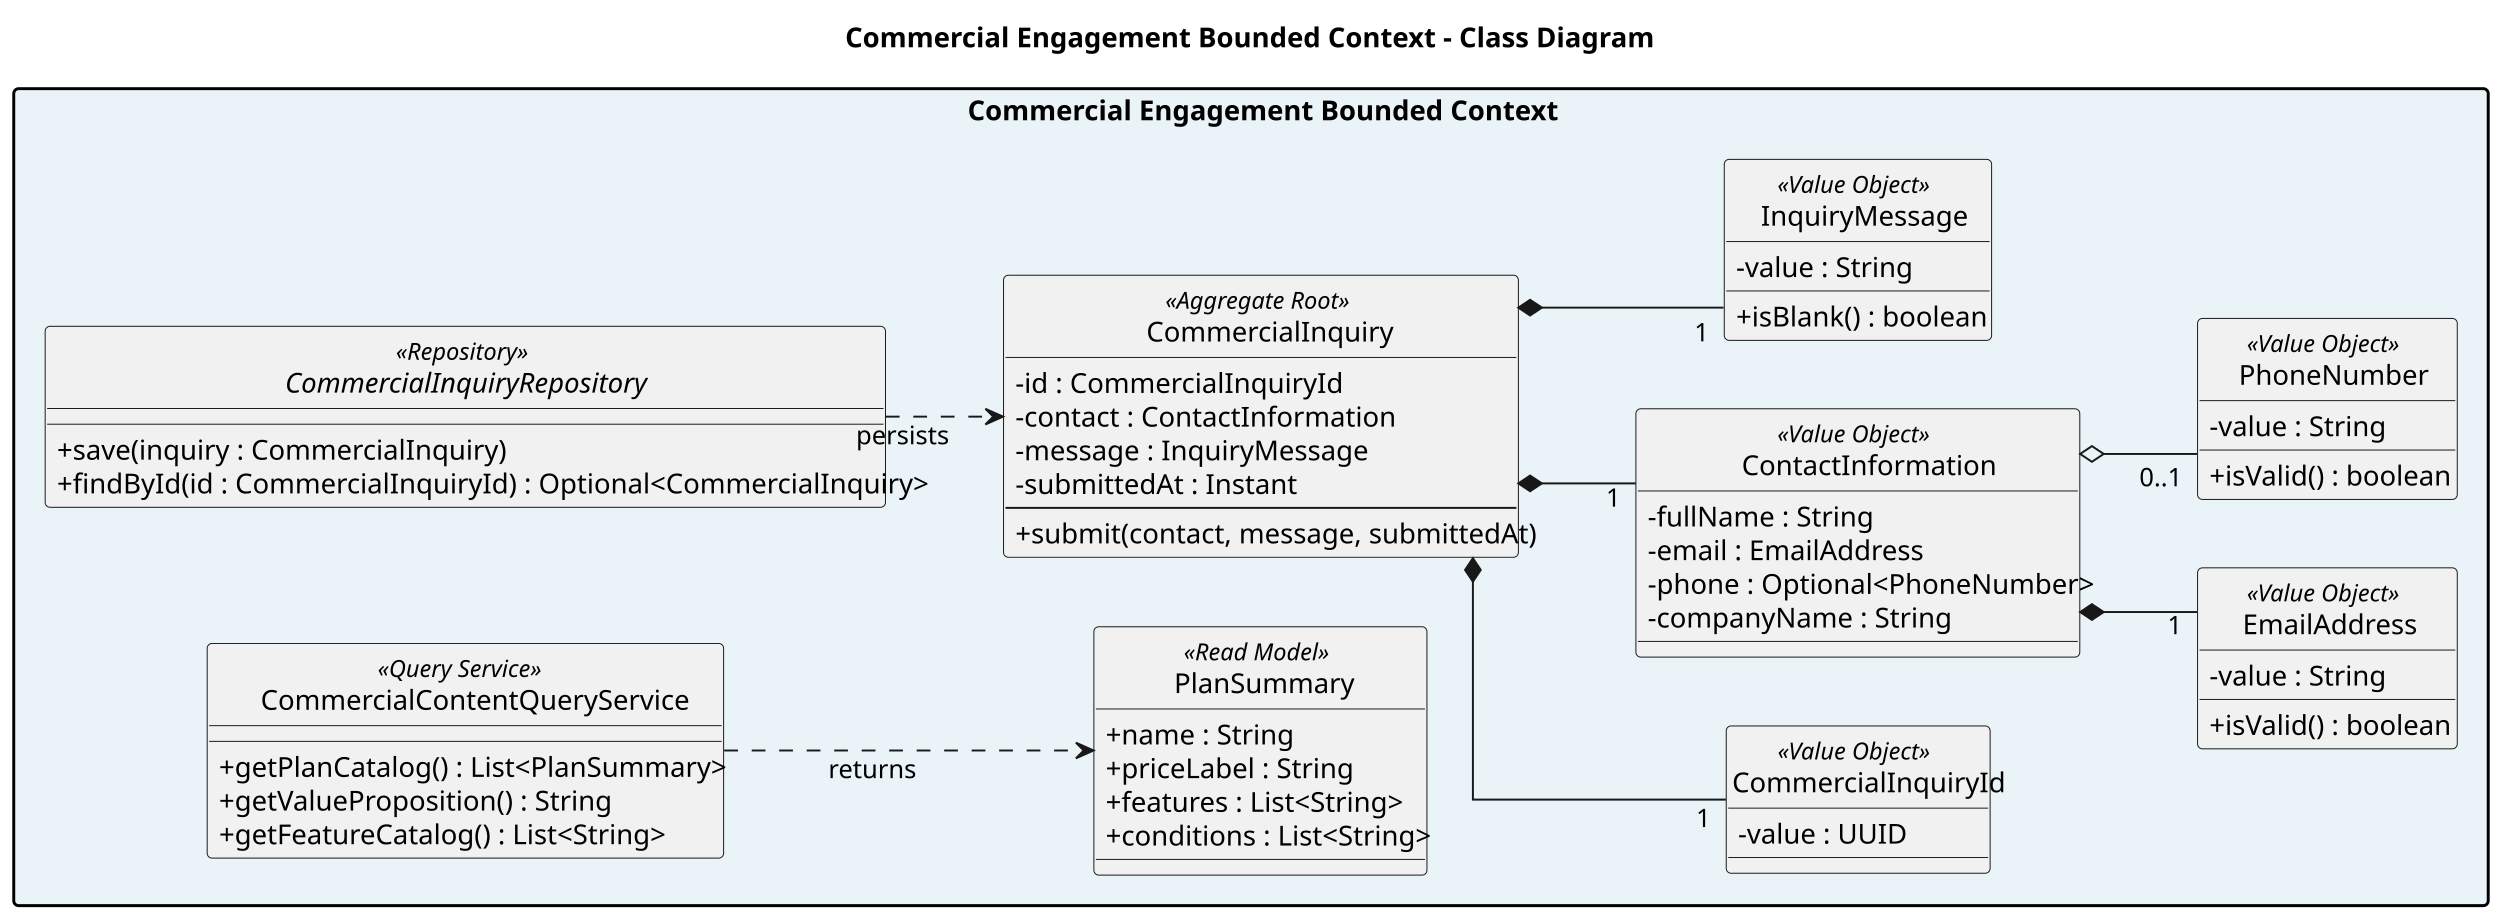
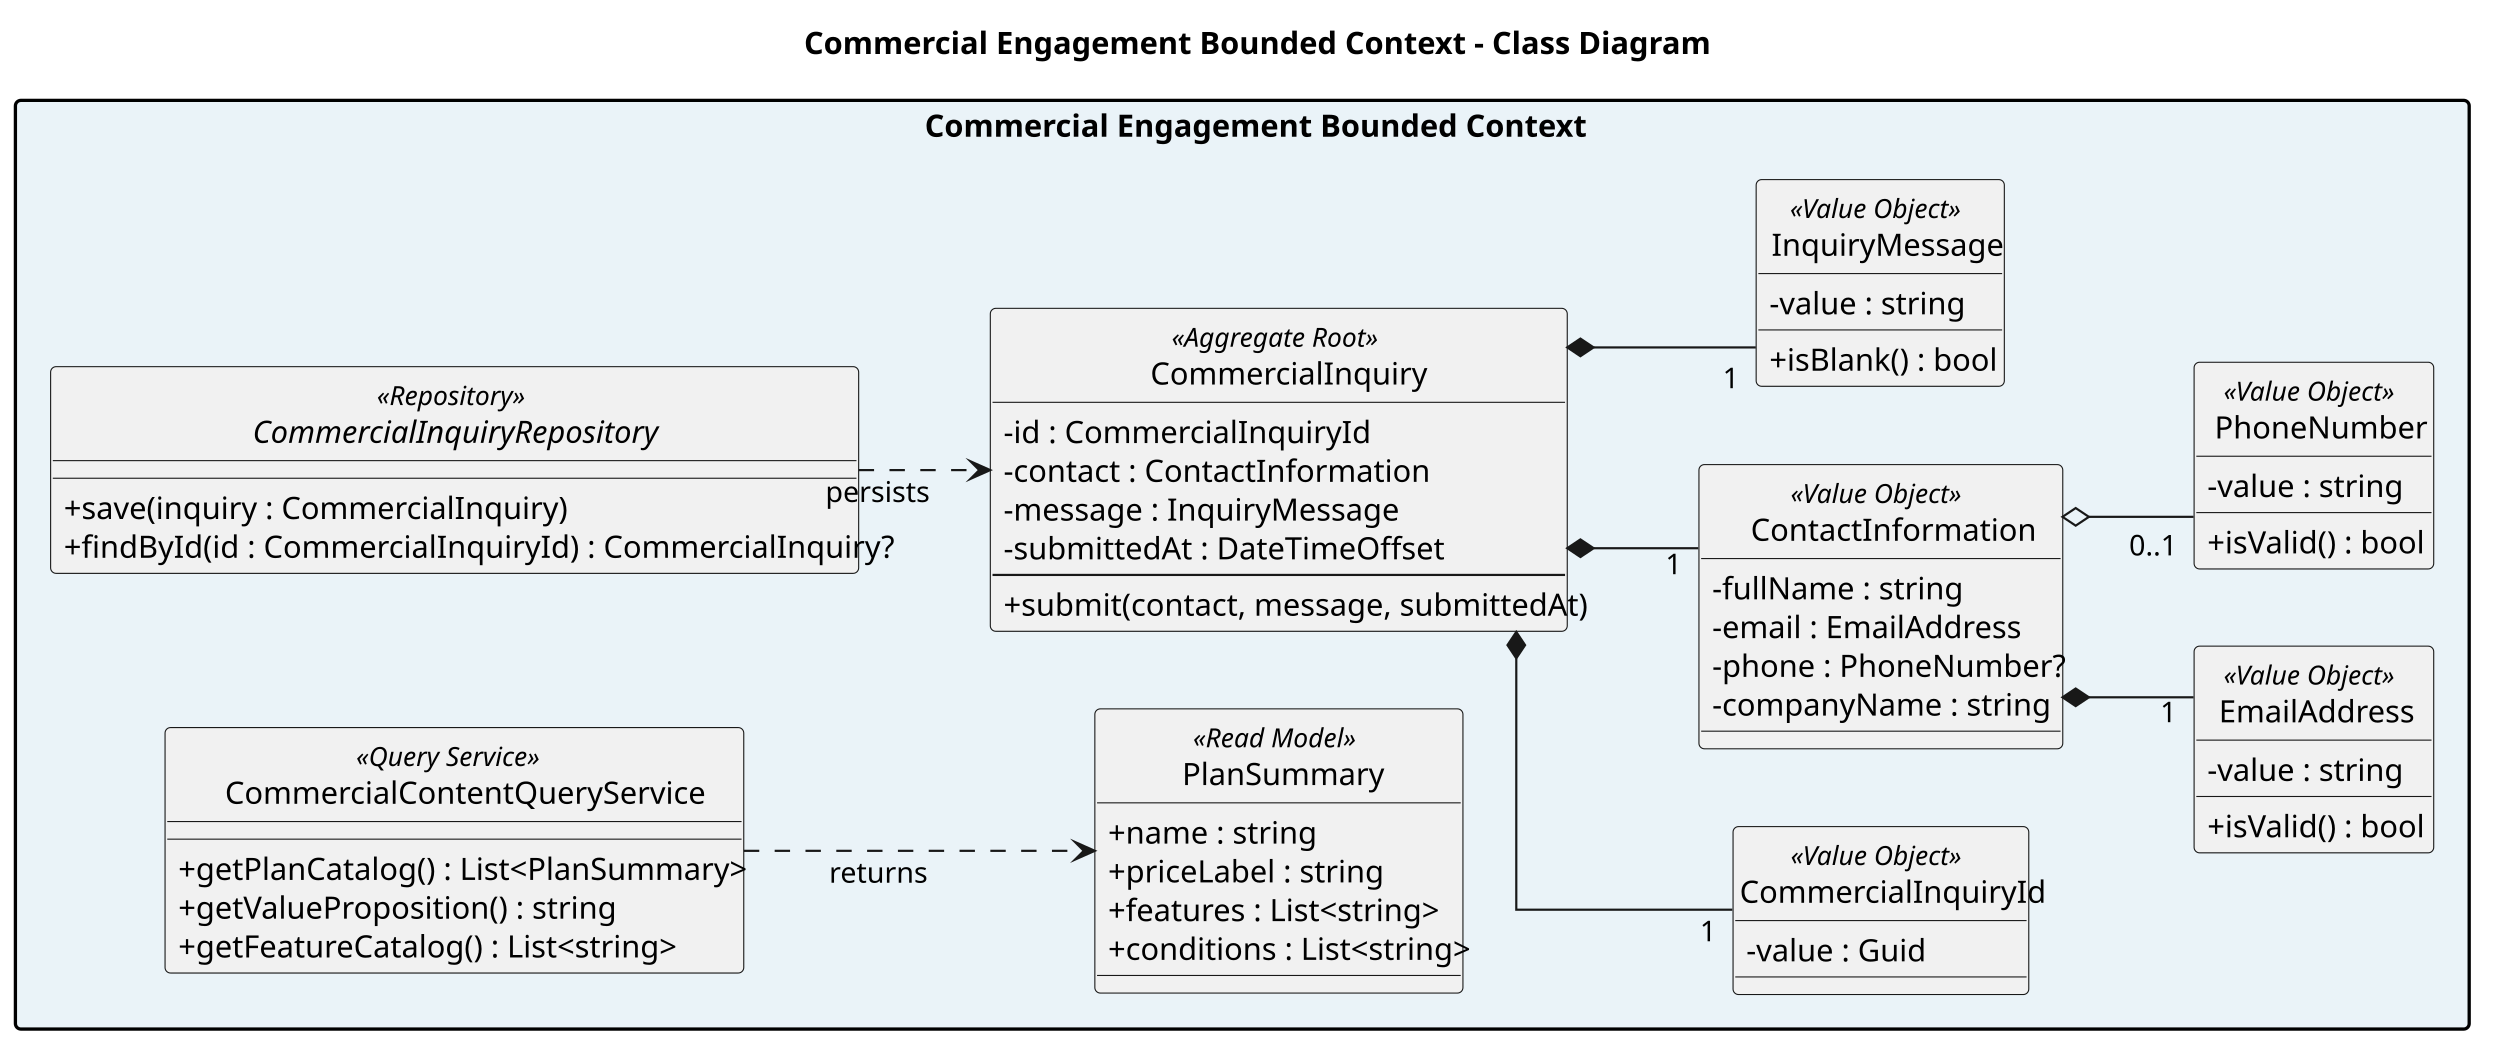
- <svg xmlns="http://www.w3.org/2000/svg" contentStyleType="text/css" data-diagram-type="CLASS" height="467px" preserveAspectRatio="none" style="width:1273px;height:467px;background:#FFFFFF;" version="1.1" viewBox="0 0 1273 467" width="1273px" zoomAndPan="magnify">
+ <svg xmlns="http://www.w3.org/2000/svg" version="1.1" data-diagram-type="CLASS" style="width:1136px;height:481px;background:#FFFFFF;" width="1136px" height="481px" viewBox="0 0 1136 481" zoomAndPan="magnify" preserveAspectRatio="none" contentStyleType="text/css">
  <defs />
-   <g>
+   <g font-family="sans-serif" lengthAdjust="spacing">
    <g class="title" data-source-line="1">
-       <text fill="#000000" font-family="sans-serif" font-size="14" font-weight="bold" lengthAdjust="spacing" textLength="398.303" x="430.349" y="24.075">Commercial Engagement Bounded Context - Class Diagram</text>
+       <text x="365.349" y="24.533" fill="#000" font-size="14" textLength="398.303" font-weight="700">Commercial Engagement Bounded Context - Class Diagram</text>
    </g>
-     <g class="cluster" data-qualified-name="Commercial Engagement Bounded Context" data-source-line="9" id="ent0002">
-       <rect fill="#EAF3F8" height="416" rx="2.5" ry="2.5" style="stroke:#000000;stroke-width:1.5;" width="1260" x="7" y="45.151" />
-       <text fill="#000000" font-family="sans-serif" font-size="14" font-weight="bold" lengthAdjust="spacing" textLength="288.593" x="492.704" y="61.227">Commercial Engagement Bounded Context</text>
+     <g class="cluster" data-qualified-name="Commercial Engagement Bounded Context" id="ent0001" data-source-line="9">
+       <rect x="7" y="45.609" width="1115" height="422" fill="#EAF3F8" style="stroke:#000;stroke-width:1.5;" rx="2.5" ry="2.5" />
+       <text x="420.204" y="62.143" fill="#000" font-size="14" textLength="288.593" font-weight="700">Commercial Engagement Bounded Context</text>
    </g>
-     <g class="entity" data-qualified-name="Commercial Engagement Bounded Context.CommercialInquiry" data-source-line="10" id="ent0003">
-       <rect fill="#F1F1F1" height="143.609" rx="2.5" ry="2.5" style="stroke:#181818;stroke-width:0.5;" width="262.161" x="511" y="140.151" />
-       <text fill="#000000" font-family="sans-serif" font-size="12" font-style="italic" lengthAdjust="spacing" textLength="97.406" x="593.377" y="157.216">«Aggregate Root»</text>
-       <text fill="#000000" font-family="sans-serif" font-size="14" lengthAdjust="spacing" textLength="116.696" x="583.732" y="173.928">CommercialInquiry</text>
-       <line style="stroke:#181818;stroke-width:0.5;" x1="512" x2="772.161" y1="182.004" y2="182.004" />
-       <text fill="#000000" font-family="sans-serif" font-size="14" lengthAdjust="spacing" textLength="155.6" x="517" y="200.079">-id : CommercialInquiryId</text>
-       <text fill="#000000" font-family="sans-serif" font-size="14" lengthAdjust="spacing" textLength="179.751" x="517" y="217.231">-contact : ContactInformation</text>
-       <text fill="#000000" font-family="sans-serif" font-size="14" lengthAdjust="spacing" textLength="171.965" x="517" y="234.382">-message : InquiryMessage</text>
-       <text fill="#000000" font-family="sans-serif" font-size="14" lengthAdjust="spacing" textLength="132.282" x="517" y="251.533">-submittedAt : Instant</text>
-       <line style="stroke:#181818;stroke-width:1;" x1="512" x2="772.161" y1="258.609" y2="258.609" />
-       <text fill="#000000" font-family="sans-serif" font-size="14" lengthAdjust="spacing" textLength="250.161" x="517" y="276.685">+submit(contact, message, submittedAt)</text>
+     <g class="entity" data-qualified-name="Commercial Engagement Bounded Context.CommercialInquiry" id="ent0002" data-source-line="10">
+       <rect x="450" y="140.109" width="262.161" height="146.75" fill="#F1F1F1" style="stroke:#181818;stroke-width:0.5;" rx="2.5" ry="2.5" />
+       <text x="532.377" y="157.566" fill="#000" font-size="12" textLength="97.406" font-style="italic">«Aggregate Root»</text>
+       <text x="522.732" y="174.736" fill="#000" font-size="14" textLength="116.696">CommercialInquiry</text>
+       <line x1="451" y1="182.813" x2="711.161" y2="182.813" style="stroke:#181818;stroke-width:0.5;" />
+       <text x="456" y="201.346" fill="#000" font-size="14" textLength="155.6">-id : CommercialInquiryId</text>
+       <text x="456" y="218.955" fill="#000" font-size="14" textLength="179.751">-contact : ContactInformation</text>
+       <text x="456" y="236.564" fill="#000" font-size="14" textLength="171.965">-message : InquiryMessage</text>
+       <text x="456" y="254.174" fill="#000" font-size="14" textLength="188.282">-submittedAt : DateTimeOffset</text>
+       <line x1="451" y1="261.25" x2="711.161" y2="261.25" style="stroke:#181818;stroke-width:1;" />
+       <text x="456" y="279.783" fill="#000" font-size="14" textLength="250.161">+submit(contact, message, submittedAt)</text>
    </g>
-     <g class="entity" data-qualified-name="Commercial Engagement Bounded Context.CommercialInquiryId" data-source-line="19" id="ent0004">
-       <rect fill="#F1F1F1" height="75.004" rx="2.5" ry="2.5" style="stroke:#181818;stroke-width:0.5;" width="134.372" x="879" y="369.651" />
-       <text fill="#000000" font-family="sans-serif" font-size="12" font-style="italic" lengthAdjust="spacing" textLength="82.055" x="905.159" y="386.716">«Value Object»</text>
-       <text fill="#000000" font-family="sans-serif" font-size="14" lengthAdjust="spacing" textLength="128.372" x="882" y="403.428">CommercialInquiryId</text>
-       <line style="stroke:#181818;stroke-width:0.5;" x1="880" x2="1012.372" y1="411.504" y2="411.504" />
-       <text fill="#000000" font-family="sans-serif" font-size="14" lengthAdjust="spacing" textLength="84.02" x="885" y="429.579">-value : UUID</text>
-       <line style="stroke:#181818;stroke-width:0.5;" x1="880" x2="1012.372" y1="436.655" y2="436.655" />
+     <g class="entity" data-qualified-name="Commercial Engagement Bounded Context.CommercialInquiryId" id="ent0003" data-source-line="19">
+       <rect x="787.5" y="375.609" width="134.372" height="76.313" fill="#F1F1F1" style="stroke:#181818;stroke-width:0.5;" rx="2.5" ry="2.5" />
+       <text x="813.659" y="393.066" fill="#000" font-size="12" textLength="82.055" font-style="italic">«Value Object»</text>
+       <text x="790.5" y="410.236" fill="#000" font-size="14" textLength="128.372">CommercialInquiryId</text>
+       <line x1="788.5" y1="418.313" x2="920.872" y2="418.313" style="stroke:#181818;stroke-width:0.5;" />
+       <text x="793.5" y="436.846" fill="#000" font-size="14" textLength="79.372">-value : Guid</text>
+       <line x1="788.5" y1="443.922" x2="920.872" y2="443.922" style="stroke:#181818;stroke-width:0.5;" />
    </g>
-     <g class="entity" data-qualified-name="Commercial Engagement Bounded Context.ContactInformation" data-source-line="23" id="ent0005">
-       <rect fill="#F1F1F1" height="126.458" rx="2.5" ry="2.5" style="stroke:#181818;stroke-width:0.5;" width="226.033" x="833" y="208.151" />
-       <text fill="#000000" font-family="sans-serif" font-size="12" font-style="italic" lengthAdjust="spacing" textLength="82.055" x="904.989" y="225.216">«Value Object»</text>
-       <text fill="#000000" font-family="sans-serif" font-size="14" lengthAdjust="spacing" textLength="118.282" x="886.875" y="241.928">ContactInformation</text>
-       <line style="stroke:#181818;stroke-width:0.5;" x1="834" x2="1058.033" y1="250.004" y2="250.004" />
-       <text fill="#000000" font-family="sans-serif" font-size="14" lengthAdjust="spacing" textLength="108.144" x="839" y="268.079">-fullName : String</text>
-       <text fill="#000000" font-family="sans-serif" font-size="14" lengthAdjust="spacing" textLength="136.151" x="839" y="285.231">-email : EmailAddress</text>
-       <text fill="#000000" font-family="sans-serif" font-size="14" lengthAdjust="spacing" textLength="214.033" x="839" y="302.382">-phone : Optional&lt;PhoneNumber&gt;</text>
-       <text fill="#000000" font-family="sans-serif" font-size="14" lengthAdjust="spacing" textLength="147.055" x="839" y="319.533">-companyName : String</text>
-       <line style="stroke:#181818;stroke-width:0.5;" x1="834" x2="1058.033" y1="326.609" y2="326.609" />
+     <g class="entity" data-qualified-name="Commercial Engagement Bounded Context.ContactInformation" id="ent0004" data-source-line="23">
+       <rect x="772" y="211.109" width="165.323" height="129.141" fill="#F1F1F1" style="stroke:#181818;stroke-width:0.5;" rx="2.5" ry="2.5" />
+       <text x="813.634" y="228.566" fill="#000" font-size="12" textLength="82.055" font-style="italic">«Value Object»</text>
+       <text x="795.521" y="245.736" fill="#000" font-size="14" textLength="118.282">ContactInformation</text>
+       <line x1="773" y1="253.813" x2="936.323" y2="253.813" style="stroke:#181818;stroke-width:0.5;" />
+       <text x="778" y="272.346" fill="#000" font-size="14" textLength="105.807">-fullName : string</text>
+       <text x="778" y="289.955" fill="#000" font-size="14" textLength="136.151">-email : EmailAddress</text>
+       <text x="778" y="307.564" fill="#000" font-size="14" textLength="153.323">-phone : PhoneNumber?</text>
+       <text x="778" y="325.174" fill="#000" font-size="14" textLength="144.717">-companyName : string</text>
+       <line x1="773" y1="332.25" x2="936.323" y2="332.25" style="stroke:#181818;stroke-width:0.5;" />
    </g>
-     <g class="entity" data-qualified-name="Commercial Engagement Bounded Context.EmailAddress" data-source-line="30" id="ent0006">
-       <rect fill="#F1F1F1" height="92.155" rx="2.5" ry="2.5" style="stroke:#181818;stroke-width:0.5;" width="132.237" x="1119" y="289.151" />
-       <text fill="#000000" font-family="sans-serif" font-size="12" font-style="italic" lengthAdjust="spacing" textLength="82.055" x="1144.091" y="306.216">«Value Object»</text>
-       <text fill="#000000" font-family="sans-serif" font-size="14" lengthAdjust="spacing" textLength="86.365" x="1141.936" y="322.928">EmailAddress</text>
-       <line style="stroke:#181818;stroke-width:0.5;" x1="1120" x2="1250.237" y1="331.004" y2="331.004" />
-       <text fill="#000000" font-family="sans-serif" font-size="14" lengthAdjust="spacing" textLength="86.372" x="1125" y="349.079">-value : String</text>
-       <line style="stroke:#181818;stroke-width:0.5;" x1="1120" x2="1250.237" y1="356.155" y2="356.155" />
-       <text fill="#000000" font-family="sans-serif" font-size="14" lengthAdjust="spacing" textLength="120.237" x="1125" y="374.231">+isValid() : boolean</text>
+     <g class="entity" data-qualified-name="Commercial Engagement Bounded Context.EmailAddress" id="ent0005" data-source-line="30">
+       <rect x="997" y="293.609" width="108.879" height="93.922" fill="#F1F1F1" style="stroke:#181818;stroke-width:0.5;" rx="2.5" ry="2.5" />
+       <text x="1010.412" y="311.066" fill="#000" font-size="12" textLength="82.055" font-style="italic">«Value Object»</text>
+       <text x="1008.257" y="328.236" fill="#000" font-size="14" textLength="86.365">EmailAddress</text>
+       <line x1="998" y1="336.313" x2="1104.879" y2="336.313" style="stroke:#181818;stroke-width:0.5;" />
+       <text x="1003" y="354.846" fill="#000" font-size="14" textLength="84.034">-value : string</text>
+       <line x1="998" y1="361.922" x2="1104.879" y2="361.922" style="stroke:#181818;stroke-width:0.5;" />
+       <text x="1003" y="380.455" fill="#000" font-size="14" textLength="96.879">+isValid() : bool</text>
    </g>
-     <g class="entity" data-qualified-name="Commercial Engagement Bounded Context.PhoneNumber" data-source-line="35" id="ent0007">
-       <rect fill="#F1F1F1" height="92.155" rx="2.5" ry="2.5" style="stroke:#181818;stroke-width:0.5;" width="132.237" x="1119" y="162.151" />
-       <text fill="#000000" font-family="sans-serif" font-size="12" font-style="italic" lengthAdjust="spacing" textLength="82.055" x="1144.091" y="179.216">«Value Object»</text>
-       <text fill="#000000" font-family="sans-serif" font-size="14" lengthAdjust="spacing" textLength="90.275" x="1139.981" y="195.928">PhoneNumber</text>
-       <line style="stroke:#181818;stroke-width:0.5;" x1="1120" x2="1250.237" y1="204.004" y2="204.004" />
-       <text fill="#000000" font-family="sans-serif" font-size="14" lengthAdjust="spacing" textLength="86.372" x="1125" y="222.079">-value : String</text>
-       <line style="stroke:#181818;stroke-width:0.5;" x1="1120" x2="1250.237" y1="229.155" y2="229.155" />
-       <text fill="#000000" font-family="sans-serif" font-size="14" lengthAdjust="spacing" textLength="120.237" x="1125" y="247.231">+isValid() : boolean</text>
+     <g class="entity" data-qualified-name="Commercial Engagement Bounded Context.PhoneNumber" id="ent0006" data-source-line="35">
+       <rect x="997" y="164.609" width="108.879" height="93.922" fill="#F1F1F1" style="stroke:#181818;stroke-width:0.5;" rx="2.5" ry="2.5" />
+       <text x="1010.412" y="182.066" fill="#000" font-size="12" textLength="82.055" font-style="italic">«Value Object»</text>
+       <text x="1006.302" y="199.236" fill="#000" font-size="14" textLength="90.275">PhoneNumber</text>
+       <line x1="998" y1="207.313" x2="1104.879" y2="207.313" style="stroke:#181818;stroke-width:0.5;" />
+       <text x="1003" y="225.846" fill="#000" font-size="14" textLength="84.034">-value : string</text>
+       <line x1="998" y1="232.922" x2="1104.879" y2="232.922" style="stroke:#181818;stroke-width:0.5;" />
+       <text x="1003" y="251.455" fill="#000" font-size="14" textLength="96.879">+isValid() : bool</text>
    </g>
-     <g class="entity" data-qualified-name="Commercial Engagement Bounded Context.InquiryMessage" data-source-line="40" id="ent0008">
-       <rect fill="#F1F1F1" height="92.155" rx="2.5" ry="2.5" style="stroke:#181818;stroke-width:0.5;" width="136.127" x="878" y="81.151" />
-       <text fill="#000000" font-family="sans-serif" font-size="12" font-style="italic" lengthAdjust="spacing" textLength="82.055" x="905.036" y="98.216">«Value Object»</text>
-       <text fill="#000000" font-family="sans-serif" font-size="14" lengthAdjust="spacing" textLength="98.827" x="896.65" y="114.928">InquiryMessage</text>
-       <line style="stroke:#181818;stroke-width:0.5;" x1="879" x2="1013.127" y1="123.004" y2="123.004" />
-       <text fill="#000000" font-family="sans-serif" font-size="14" lengthAdjust="spacing" textLength="86.372" x="884" y="141.079">-value : String</text>
-       <line style="stroke:#181818;stroke-width:0.5;" x1="879" x2="1013.127" y1="148.155" y2="148.155" />
-       <text fill="#000000" font-family="sans-serif" font-size="14" lengthAdjust="spacing" textLength="124.127" x="884" y="166.231">+isBlank() : boolean</text>
+     <g class="entity" data-qualified-name="Commercial Engagement Bounded Context.InquiryMessage" id="ent0007" data-source-line="40">
+       <rect x="798" y="81.609" width="112.769" height="93.922" fill="#F1F1F1" style="stroke:#181818;stroke-width:0.5;" rx="2.5" ry="2.5" />
+       <text x="813.357" y="99.066" fill="#000" font-size="12" textLength="82.055" font-style="italic">«Value Object»</text>
+       <text x="804.971" y="116.236" fill="#000" font-size="14" textLength="98.827">InquiryMessage</text>
+       <line x1="799" y1="124.313" x2="909.769" y2="124.313" style="stroke:#181818;stroke-width:0.5;" />
+       <text x="804" y="142.846" fill="#000" font-size="14" textLength="84.034">-value : string</text>
+       <line x1="799" y1="149.922" x2="909.769" y2="149.922" style="stroke:#181818;stroke-width:0.5;" />
+       <text x="804" y="168.455" fill="#000" font-size="14" textLength="100.769">+isBlank() : bool</text>
    </g>
-     <g class="entity" data-qualified-name="Commercial Engagement Bounded Context.CommercialInquiryRepository" data-source-line="45" id="ent0009">
-       <rect fill="#F1F1F1" height="92.155" rx="2.5" ry="2.5" style="stroke:#181818;stroke-width:0.5;" width="427.885" x="23" y="166.151" />
-       <text fill="#000000" font-family="sans-serif" font-size="12" font-style="italic" lengthAdjust="spacing" textLength="70.705" x="201.59" y="183.216">«Repository»</text>
-       <text fill="#000000" font-family="sans-serif" font-size="14" font-style="italic" lengthAdjust="spacing" textLength="183.613" x="145.136" y="199.928">CommercialInquiryRepository</text>
-       <line style="stroke:#181818;stroke-width:0.5;" x1="24" x2="449.885" y1="208.004" y2="208.004" />
-       <line style="stroke:#181818;stroke-width:0.5;" x1="24" x2="449.885" y1="216.004" y2="216.004" />
-       <text fill="#000000" font-family="sans-serif" font-size="14" lengthAdjust="spacing" textLength="216.679" x="29" y="234.079">+save(inquiry : CommercialInquiry)</text>
-       <text fill="#000000" font-family="sans-serif" font-size="14" lengthAdjust="spacing" textLength="415.885" x="29" y="251.231">+findById(id : CommercialInquiryId) : Optional&lt;CommercialInquiry&gt;</text>
+     <g class="entity" data-qualified-name="Commercial Engagement Bounded Context.CommercialInquiryRepository" id="ent0008" data-source-line="45">
+       <rect x="23" y="166.609" width="367.175" height="93.922" fill="#F1F1F1" style="stroke:#181818;stroke-width:0.5;" rx="2.5" ry="2.5" />
+       <text x="171.235" y="184.066" fill="#000" font-size="12" textLength="70.705" font-style="italic">«Repository»</text>
+       <text x="114.781" y="201.236" fill="#000" font-size="14" textLength="183.613" font-style="italic">CommercialInquiryRepository</text>
+       <line x1="24" y1="209.313" x2="389.175" y2="209.313" style="stroke:#181818;stroke-width:0.5;" />
+       <line x1="24" y1="217.313" x2="389.175" y2="217.313" style="stroke:#181818;stroke-width:0.5;" />
+       <text x="29" y="235.846" fill="#000" font-size="14" textLength="216.679">+save(inquiry : CommercialInquiry)</text>
+       <text x="29" y="253.455" fill="#000" font-size="14" textLength="355.175">+findById(id : CommercialInquiryId) : CommercialInquiry?</text>
    </g>
-     <g class="entity" data-qualified-name="Commercial Engagement Bounded Context.PlanSummary" data-source-line="50" id="ent0010">
-       <rect fill="#F1F1F1" height="126.458" rx="2.5" ry="2.5" style="stroke:#181818;stroke-width:0.5;" width="169.596" x="557" y="319.151" />
-       <text fill="#000000" font-family="sans-serif" font-size="12" font-style="italic" lengthAdjust="spacing" textLength="78.053" x="602.771" y="336.216">«Read Model»</text>
-       <text fill="#000000" font-family="sans-serif" font-size="14" lengthAdjust="spacing" textLength="87.917" x="597.839" y="352.928">PlanSummary</text>
-       <line style="stroke:#181818;stroke-width:0.5;" x1="558" x2="725.596" y1="361.004" y2="361.004" />
-       <text fill="#000000" font-family="sans-serif" font-size="14" lengthAdjust="spacing" textLength="91.438" x="563" y="379.079">+name : String</text>
-       <text fill="#000000" font-family="sans-serif" font-size="14" lengthAdjust="spacing" textLength="121.017" x="563" y="396.231">+priceLabel : String</text>
-       <text fill="#000000" font-family="sans-serif" font-size="14" lengthAdjust="spacing" textLength="145.141" x="563" y="413.382">+features : List&lt;String&gt;</text>
-       <text fill="#000000" font-family="sans-serif" font-size="14" lengthAdjust="spacing" textLength="157.596" x="563" y="430.533">+conditions : List&lt;String&gt;</text>
-       <line style="stroke:#181818;stroke-width:0.5;" x1="558" x2="725.596" y1="437.609" y2="437.609" />
+     <g class="entity" data-qualified-name="Commercial Engagement Bounded Context.PlanSummary" id="ent0009" data-source-line="50">
+       <rect x="497.5" y="322.109" width="167.258" height="129.141" fill="#F1F1F1" style="stroke:#181818;stroke-width:0.5;" rx="2.5" ry="2.5" />
+       <text x="542.103" y="339.566" fill="#000" font-size="12" textLength="78.053" font-style="italic">«Read Model»</text>
+       <text x="537.17" y="356.736" fill="#000" font-size="14" textLength="87.917">PlanSummary</text>
+       <line x1="498.5" y1="364.813" x2="663.758" y2="364.813" style="stroke:#181818;stroke-width:0.5;" />
+       <text x="503.5" y="383.346" fill="#000" font-size="14" textLength="89.1">+name : string</text>
+       <text x="503.5" y="400.955" fill="#000" font-size="14" textLength="118.679">+priceLabel : string</text>
+       <text x="503.5" y="418.564" fill="#000" font-size="14" textLength="142.803">+features : List&lt;string&gt;</text>
+       <text x="503.5" y="436.174" fill="#000" font-size="14" textLength="155.258">+conditions : List&lt;string&gt;</text>
+       <line x1="498.5" y1="443.25" x2="663.758" y2="443.25" style="stroke:#181818;stroke-width:0.5;" />
    </g>
-     <g class="entity" data-qualified-name="Commercial Engagement Bounded Context.CommercialContentQueryService" data-source-line="57" id="ent0011">
-       <rect fill="#F1F1F1" height="109.307" rx="2.5" ry="2.5" style="stroke:#181818;stroke-width:0.5;" width="262.961" x="105.5" y="327.651" />
-       <text fill="#000000" font-family="sans-serif" font-size="12" font-style="italic" lengthAdjust="spacing" textLength="89.373" x="192.294" y="344.716">«Query Service»</text>
-       <text fill="#000000" font-family="sans-serif" font-size="14" lengthAdjust="spacing" textLength="208.517" x="132.722" y="361.428">CommercialContentQueryService</text>
-       <line style="stroke:#181818;stroke-width:0.5;" x1="106.5" x2="367.461" y1="369.504" y2="369.504" />
-       <line style="stroke:#181818;stroke-width:0.5;" x1="106.5" x2="367.461" y1="377.504" y2="377.504" />
-       <text fill="#000000" font-family="sans-serif" font-size="14" lengthAdjust="spacing" textLength="250.961" x="111.5" y="395.579">+getPlanCatalog() : List&lt;PlanSummary&gt;</text>
-       <text fill="#000000" font-family="sans-serif" font-size="14" lengthAdjust="spacing" textLength="191.051" x="111.5" y="412.731">+getValueProposition() : String</text>
-       <text fill="#000000" font-family="sans-serif" font-size="14" lengthAdjust="spacing" textLength="219.844" x="111.5" y="429.882">+getFeatureCatalog() : List&lt;String&gt;</text>
+     <g class="entity" data-qualified-name="Commercial Engagement Bounded Context.CommercialContentQueryService" id="ent0010" data-source-line="57">
+       <rect x="75" y="330.609" width="262.961" height="111.531" fill="#F1F1F1" style="stroke:#181818;stroke-width:0.5;" rx="2.5" ry="2.5" />
+       <text x="161.794" y="348.066" fill="#000" font-size="12" textLength="89.373" font-style="italic">«Query Service»</text>
+       <text x="102.222" y="365.236" fill="#000" font-size="14" textLength="208.517">CommercialContentQueryService</text>
+       <line x1="76" y1="373.313" x2="336.961" y2="373.313" style="stroke:#181818;stroke-width:0.5;" />
+       <line x1="76" y1="381.313" x2="336.961" y2="381.313" style="stroke:#181818;stroke-width:0.5;" />
+       <text x="81" y="399.846" fill="#000" font-size="14" textLength="250.961">+getPlanCatalog() : List&lt;PlanSummary&gt;</text>
+       <text x="81" y="417.455" fill="#000" font-size="14" textLength="188.713">+getValueProposition() : string</text>
+       <text x="81" y="435.064" fill="#000" font-size="14" textLength="217.506">+getFeatureCatalog() : List&lt;string&gt;</text>
    </g>
-     <g class="link" data-entity-1="ent0003" data-entity-2="ent0004" data-link-type="composition" data-source-line="64" id="lnk12">
-       <path codeLine="64" d="M750,296.211 C750,351.751 750,407.151 750,407.151 C750,407.151 822.08,407.151 878.82,407.151" fill="none" id="CommercialInquiry-backto-CommercialInquiryId" style="stroke:#181818;stroke-width:1;" />
-       <polygon fill="#181818" points="750,284.211,746,290.211,750,296.211,754,290.211,750,284.211" style="stroke:#181818;stroke-width:1;" />
-       <text fill="#000000" font-family="sans-serif" font-size="13" lengthAdjust="spacing" textLength="7.23" x="863.639" y="421.142">1</text>
+     <g class="link" data-entity-1="ent0002" data-entity-2="ent0003" id="lnk11" data-source-line="64" data-link-type="composition">
+       <path d="M689,299.139 C689,356.089 689,413.359 689,413.359 C689,413.359 741.37,413.359 787.18,413.359" style="stroke:#181818;stroke-width:1;" fill="none" id="CommercialInquiry-backto-CommercialInquiryId" codeLine="64" />
+       <polygon points="689,287.139,685,293.139,689,299.139,693,293.139,689,287.139" fill="#181818" style="stroke:#181818;stroke-width:1;stroke-linejoin:miter;stroke-miterlimit:10;" />
+       <text x="772.426" y="427.704" fill="#000" font-size="13">1</text>
    </g>
-     <g class="link" data-entity-1="ent0003" data-entity-2="ent0005" data-link-type="composition" data-source-line="65" id="lnk13">
-       <path codeLine="65" d="M785.13,246.151 C805.06,246.151 813.47,246.151 832.97,246.151" fill="none" id="CommercialInquiry-backto-ContactInformation" style="stroke:#181818;stroke-width:1;" />
-       <polygon fill="#181818" points="773.13,246.151,779.13,250.151,785.13,246.151,779.13,242.151,773.13,246.151" style="stroke:#181818;stroke-width:1;" />
-       <text fill="#000000" font-family="sans-serif" font-size="13" lengthAdjust="spacing" textLength="7.23" x="817.783" y="258.007">1</text>
+     <g class="link" data-entity-1="ent0002" data-entity-2="ent0004" id="lnk12" data-source-line="65" data-link-type="composition">
+       <path d="M724.14,249.109 C744.43,249.109 752.89,249.109 771.72,249.109" style="stroke:#181818;stroke-width:1;" fill="none" id="CommercialInquiry-backto-ContactInformation" codeLine="65" />
+       <polygon points="712.14,249.109,718.14,253.109,724.14,249.109,718.14,245.109,712.14,249.109" fill="#181818" style="stroke:#181818;stroke-width:1;stroke-linejoin:miter;stroke-miterlimit:10;" />
+       <text x="756.762" y="260.909" fill="#000" font-size="13">1</text>
    </g>
-     <g class="link" data-entity-1="ent0003" data-entity-2="ent0008" data-link-type="composition" data-source-line="66" id="lnk14">
-       <path codeLine="66" d="M785.13,156.651 C821.13,156.651 846.71,156.651 877.61,156.651" fill="none" id="CommercialInquiry-backto-InquiryMessage" style="stroke:#181818;stroke-width:1;" />
-       <polygon fill="#181818" points="773.13,156.651,779.13,160.651,785.13,156.651,779.13,152.651,773.13,156.651" style="stroke:#181818;stroke-width:1;" />
-       <text fill="#000000" font-family="sans-serif" font-size="13" lengthAdjust="spacing" textLength="7.23" x="862.753" y="173.81">1</text>
+     <g class="link" data-entity-1="ent0002" data-entity-2="ent0007" id="lnk13" data-source-line="66" data-link-type="composition">
+       <path d="M724.14,157.859 C754.3,157.859 772.83,157.859 797.84,157.859" style="stroke:#181818;stroke-width:1;" fill="none" id="CommercialInquiry-backto-InquiryMessage" codeLine="66" />
+       <polygon points="712.14,157.859,718.14,161.859,724.14,157.859,718.14,153.859,712.14,157.859" fill="#181818" style="stroke:#181818;stroke-width:1;stroke-linejoin:miter;stroke-miterlimit:10;" />
+       <text x="782.787" y="176.389" fill="#000" font-size="13">1</text>
    </g>
-     <g class="link" data-entity-1="ent0005" data-entity-2="ent0006" data-link-type="composition" data-source-line="67" id="lnk15">
-       <path codeLine="67" d="M1071.2,311.651 C1091.59,311.651 1100.23,311.651 1118.72,311.651" fill="none" id="ContactInformation-backto-EmailAddress" style="stroke:#181818;stroke-width:1;" />
-       <polygon fill="#181818" points="1059.2,311.651,1065.2,315.651,1071.2,311.651,1065.2,307.651,1059.2,311.651" style="stroke:#181818;stroke-width:1;" />
-       <text fill="#000000" font-family="sans-serif" font-size="13" lengthAdjust="spacing" textLength="7.23" x="1103.651" y="322.916">1</text>
+     <g class="link" data-entity-1="ent0004" data-entity-2="ent0005" id="lnk14" data-source-line="67" data-link-type="composition">
+       <path d="M949.19,316.859 C969.3,316.859 978.32,316.859 996.76,316.859" style="stroke:#181818;stroke-width:1;" fill="none" id="ContactInformation-backto-EmailAddress" codeLine="67" />
+       <polygon points="937.19,316.859,943.19,320.859,949.19,316.859,943.19,312.859,937.19,316.859" fill="#181818" style="stroke:#181818;stroke-width:1;stroke-linejoin:miter;stroke-miterlimit:10;" />
+       <text x="981.595" y="328.17" fill="#000" font-size="13">1</text>
    </g>
-     <g class="link" data-entity-1="ent0005" data-entity-2="ent0007" data-link-type="aggregation" data-source-line="68" id="lnk16">
-       <path codeLine="68" d="M1071.2,231.151 C1091.59,231.151 1100.23,231.151 1118.72,231.151" fill="none" id="ContactInformation-backto-PhoneNumber" style="stroke:#181818;stroke-width:1;" />
-       <polygon fill="none" points="1059.2,231.151,1065.2,235.151,1071.2,231.151,1065.2,227.151,1059.2,231.151" style="stroke:#181818;stroke-width:1;" />
-       <text fill="#000000" font-family="sans-serif" font-size="13" lengthAdjust="spacing" textLength="21.684" x="1089.347" y="247.599">0..1</text>
+     <g class="link" data-entity-1="ent0004" data-entity-2="ent0006" id="lnk15" data-source-line="68" data-link-type="aggregation">
+       <path d="M949.19,234.859 C969.3,234.859 978.32,234.859 996.76,234.859" style="stroke:#181818;stroke-width:1;" fill="none" id="ContactInformation-backto-PhoneNumber" codeLine="68" />
+       <polygon points="937.19,234.859,943.19,238.859,949.19,234.859,943.19,230.859,937.19,234.859" fill="none" style="stroke:#181818;stroke-width:1;stroke-linejoin:miter;stroke-miterlimit:10;" />
+       <text x="967.453" y="252.386" fill="#000" font-size="13" textLength="21.684">0..1</text>
    </g>
-     <g class="link" data-entity-1="ent0009" data-entity-2="ent0003" data-link-type="dependency" data-source-line="69" id="lnk17">
-       <path codeLine="69" d="M451.06,212.151 C471.39,212.151 485.56,212.151 504.75,212.151" fill="none" id="CommercialInquiryRepository-to-CommercialInquiry" style="stroke:#181818;stroke-width:1;stroke-dasharray:7,7;" />
-       <polygon fill="#181818" points="510.75,212.151,501.75,208.151,505.75,212.151,501.75,216.151,510.75,212.151" style="stroke:#181818;stroke-width:1;" />
-       <text fill="#000000" font-family="sans-serif" font-size="13" lengthAdjust="spacing" textLength="44.789" x="435.9" y="226.221">persists</text>
+     <g class="link" data-entity-1="ent0008" data-entity-2="ent0002" id="lnk16" data-source-line="69" data-link-type="dependency">
+       <path d="M390.18,213.609 C410.37,213.609 425.6,213.609 444.96,213.609" style="stroke:#181818;stroke-width:1;stroke-dasharray:7,7;" fill="none" id="CommercialInquiryRepository-to-CommercialInquiry" codeLine="69" />
+       <polygon points="449.96,213.609,440.96,209.609,444.96,213.609,440.96,217.609,449.96,213.609" fill="#181818" style="stroke:#181818;stroke-width:1;stroke-linejoin:miter;stroke-miterlimit:10;" />
+       <text x="375.07" y="228.104" fill="#000" font-size="13" textLength="44.789">persists</text>
    </g>
-     <g class="link" data-entity-1="ent0011" data-entity-2="ent0010" data-link-type="dependency" data-source-line="70" id="lnk18">
-       <path codeLine="70" d="M368.77,382.151 C430.54,382.151 496.35,382.151 550.84,382.151" fill="none" id="CommercialContentQueryService-to-PlanSummary" style="stroke:#181818;stroke-width:1;stroke-dasharray:7,7;" />
-       <polygon fill="#181818" points="556.84,382.151,547.84,378.151,551.84,382.151,547.84,386.151,556.84,382.151" style="stroke:#181818;stroke-width:1;" />
-       <text fill="#000000" font-family="sans-serif" font-size="13" lengthAdjust="spacing" textLength="40.46" x="421.81" y="396.221">returns</text>
+     <g class="link" data-entity-1="ent0010" data-entity-2="ent0009" id="lnk17" data-source-line="70" data-link-type="dependency">
+       <path d="M338.01,386.609 C391.01,386.609 445.58,386.609 492.47,386.609" style="stroke:#181818;stroke-width:1;stroke-dasharray:7,7;" fill="none" id="CommercialContentQueryService-to-PlanSummary" codeLine="70" />
+       <polygon points="497.47,386.609,488.47,382.609,492.47,386.609,488.47,390.609,497.47,386.609" fill="#181818" style="stroke:#181818;stroke-width:1;stroke-linejoin:miter;stroke-miterlimit:10;" />
+       <text x="376.74" y="401.104" fill="#000" font-size="13" textLength="40.46">returns</text>
    </g>
  </g>
</svg>
